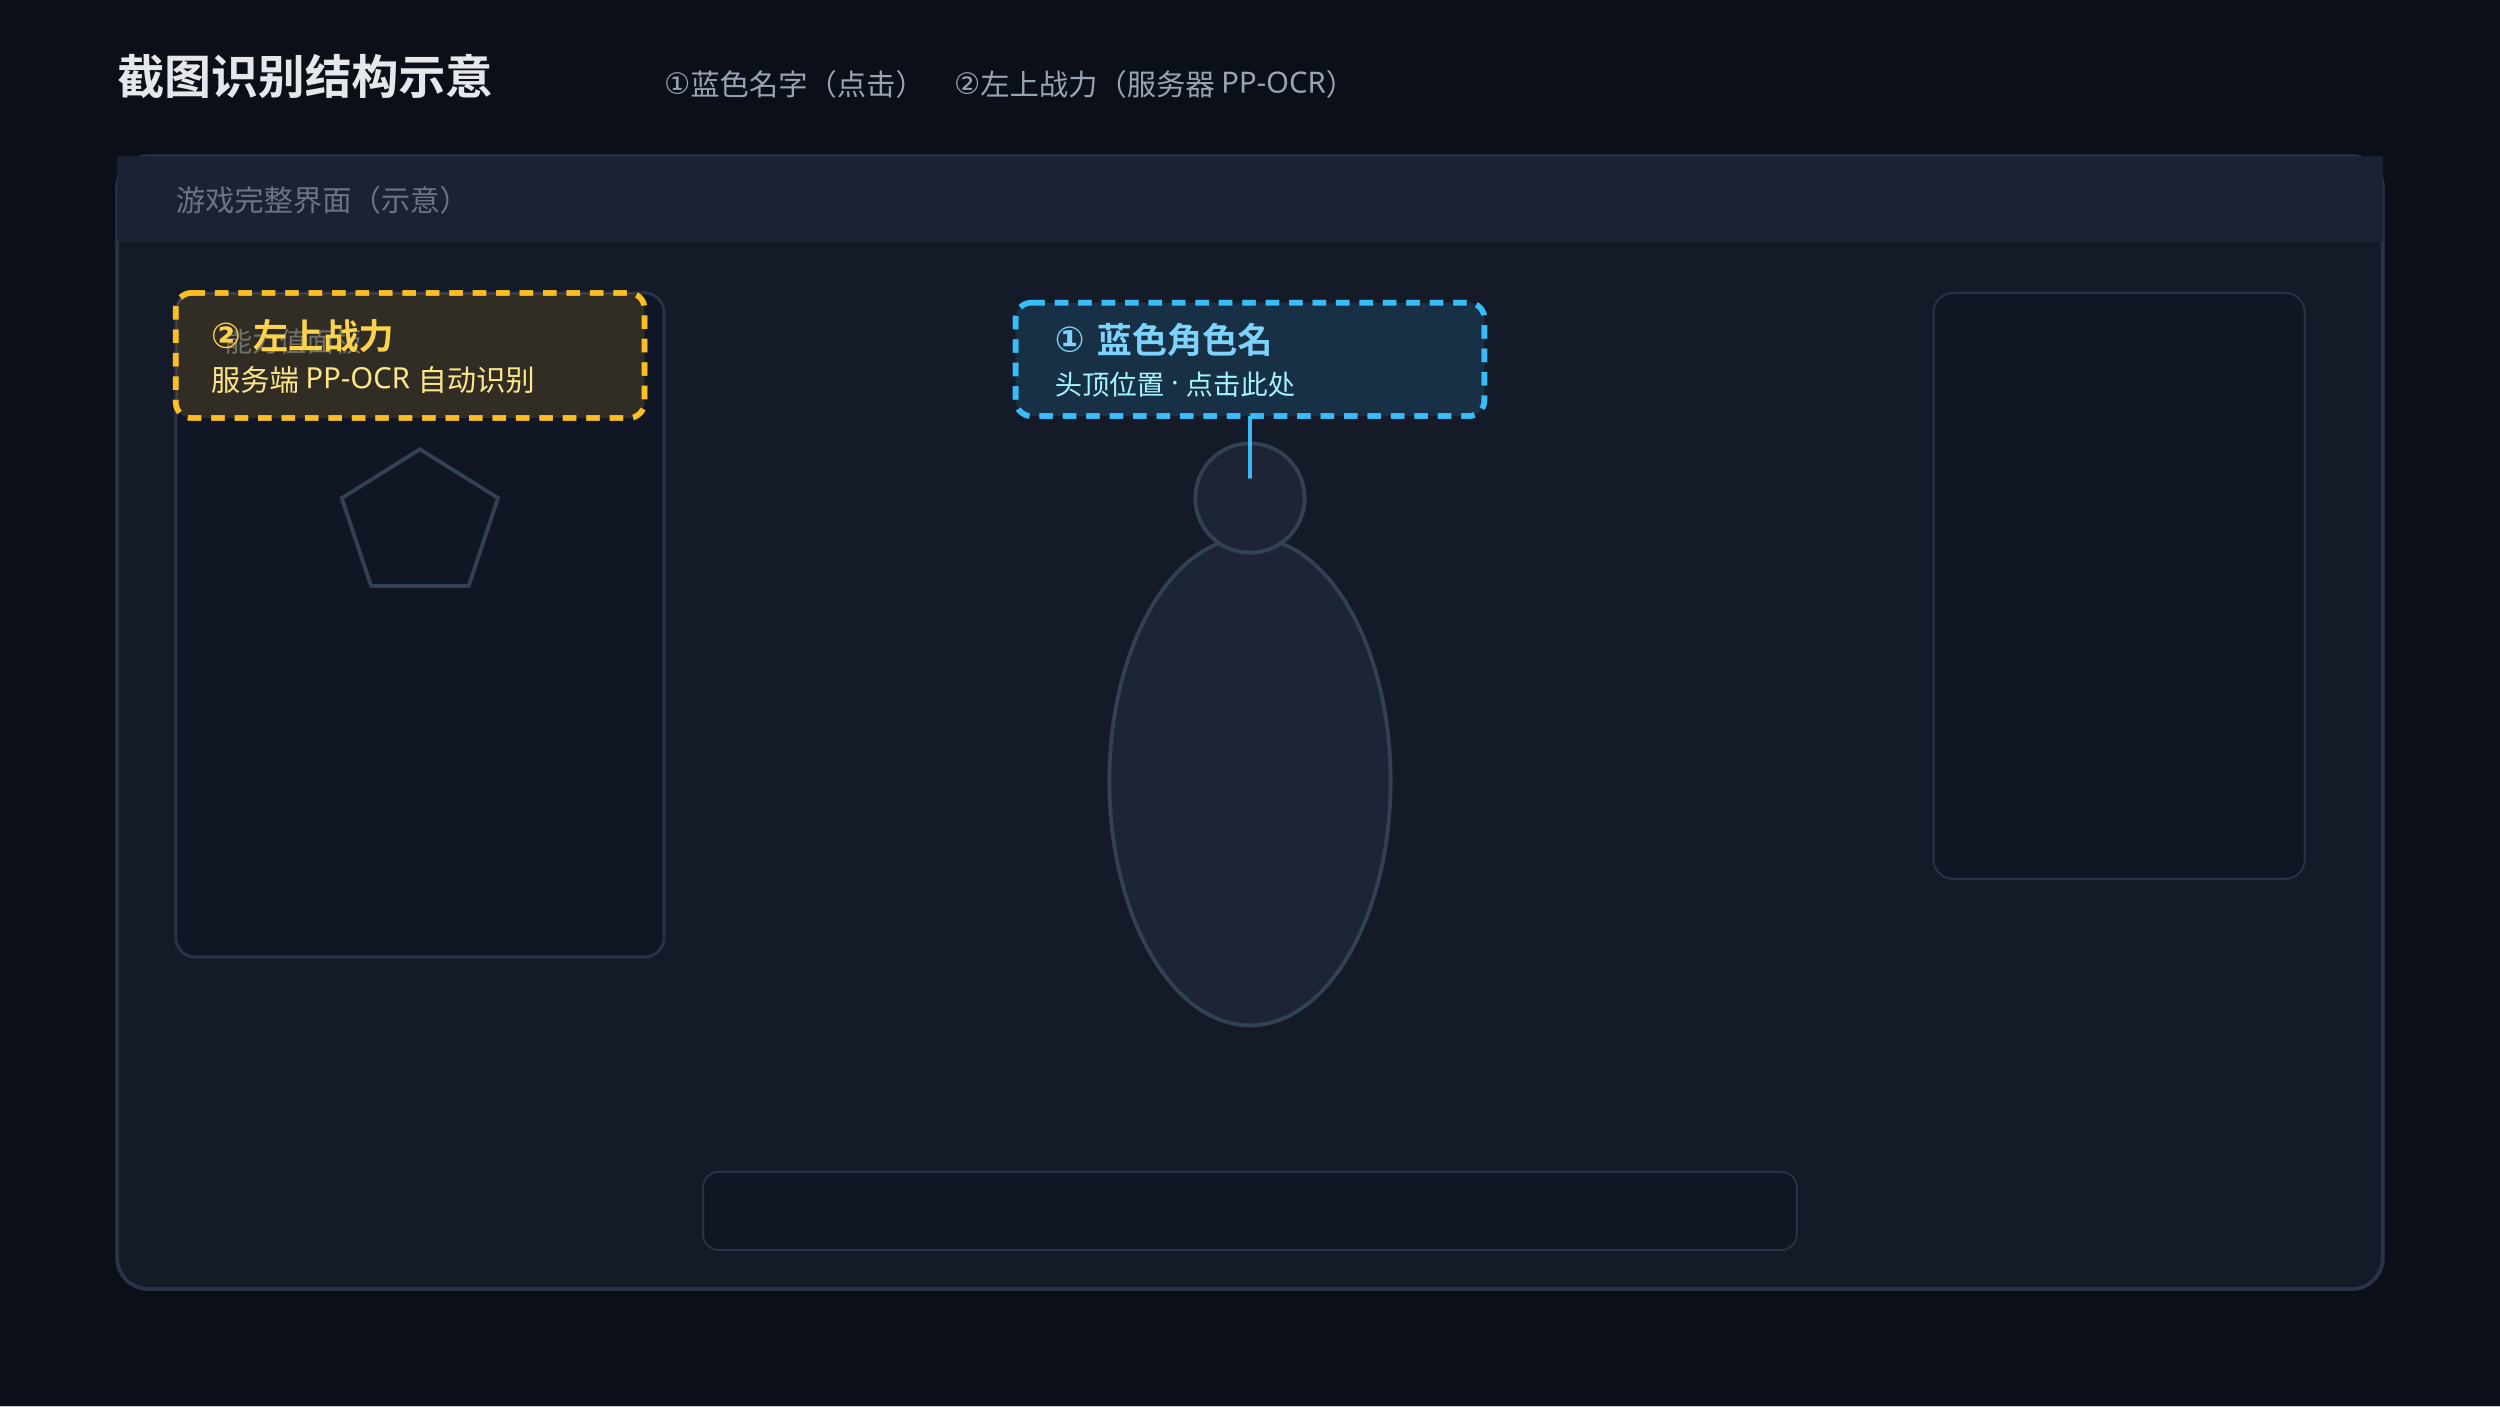
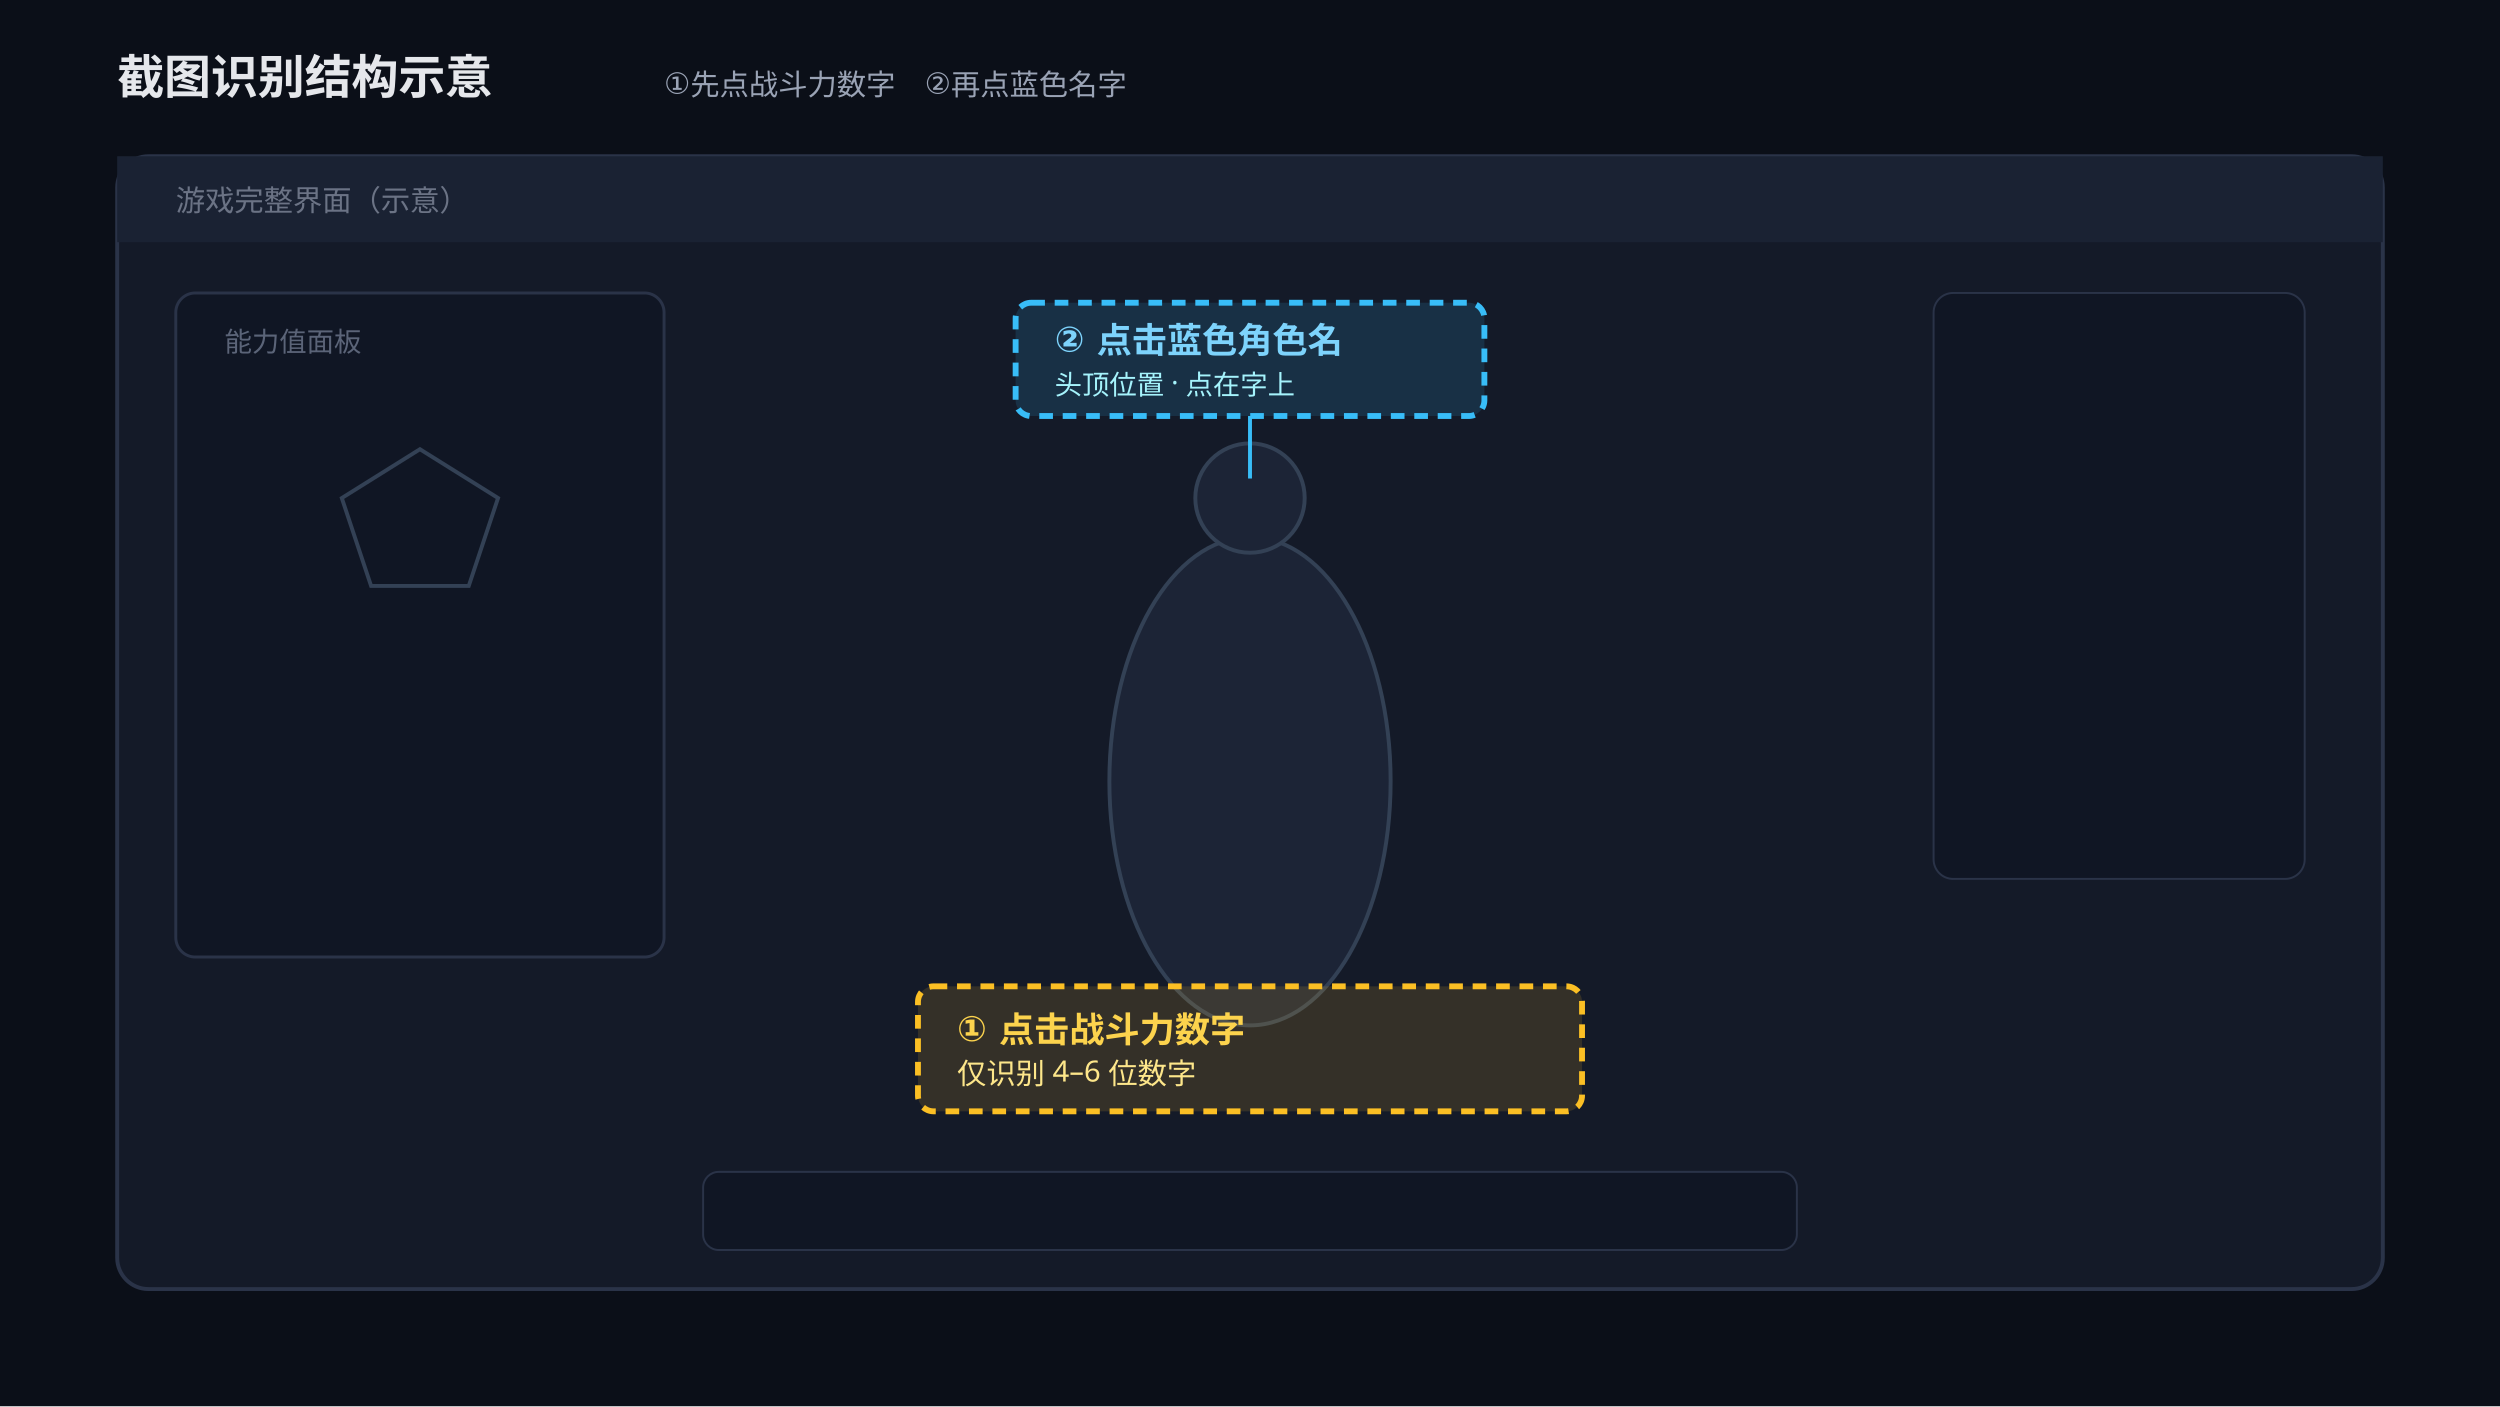
<svg xmlns="http://www.w3.org/2000/svg" width="1280" height="720" viewBox="0 0 1280 720" role="img" aria-label="战力截图结构示意">
  <rect width="1280" height="720" fill="#0b0f18" />
  <rect x="60" y="80" width="1160" height="580" rx="16" fill="#141a28" stroke="#2a3348" stroke-width="2" />
  <rect x="60" y="80" width="1160" height="44" fill="#1a2233" />
  <text x="90" y="108" fill="#6b7385" font-size="15" font-family="sans-serif">游戏完整界面（示意）</text>
  <rect x="90" y="150" width="250" height="340" rx="10" fill="#101624" stroke="#2a3348" stroke-width="1.5" />
  <text x="115" y="180" fill="#5b6478" font-size="14" font-family="sans-serif">能力值面板</text>
  <polygon points="215,230 255,255 240,300 190,300 175,255" fill="none" stroke="#334155" stroke-width="2" />
  <ellipse cx="640" cy="400" rx="72" ry="125" fill="#1c2436" stroke="#334155" stroke-width="2" />
  <circle cx="640" cy="255" r="28" fill="#1c2436" stroke="#334155" stroke-width="2" />
  <rect x="360" y="600" width="560" height="40" rx="8" fill="#101624" stroke="#2a3348" />
  <rect x="990" y="150" width="190" height="300" rx="10" fill="#101624" stroke="#2a3348" />
-   <rect x="90" y="150" width="240" height="64" fill="rgba(251,191,36,0.14)" stroke="#fbbf24" stroke-width="3" stroke-dasharray="7 5" rx="8" />
-   <text x="108" y="178" fill="#fcd34d" font-size="18" font-family="sans-serif" font-weight="700">② 左上战力</text>
-   <text x="108" y="200" fill="#fde68a" font-size="15" font-family="sans-serif">服务端 PP-OCR 自动识别</text>
+   <rect x="470" y="505" width="340" height="64" fill="rgba(251,191,36,0.14)" stroke="#fbbf24" stroke-width="3" stroke-dasharray="7 5" rx="8" />
+   <text x="490" y="533" fill="#fcd34d" font-size="18" font-family="sans-serif" font-weight="700">① 点击战斗力数字</text>
+   <text x="490" y="555" fill="#fde68a" font-size="15" font-family="sans-serif">仅识别 4–6 位数字</text>
  <rect x="520" y="155" width="240" height="58" fill="rgba(56,189,248,0.14)" stroke="#38bdf8" stroke-width="3" stroke-dasharray="7 5" rx="8" />
-   <text x="540" y="180" fill="#7dd3fc" font-size="18" font-family="sans-serif" font-weight="700">① 蓝色角色名</text>
-   <text x="540" y="202" fill="#a5f3fc" font-size="14" font-family="sans-serif">头顶位置 · 点击此处</text>
+   <text x="540" y="180" fill="#7dd3fc" font-size="18" font-family="sans-serif" font-weight="700">② 点击蓝色角色名</text>
+   <text x="540" y="202" fill="#a5f3fc" font-size="14" font-family="sans-serif">头顶位置 · 点在字上</text>
  <line x1="640" y1="213" x2="640" y2="245" stroke="#38bdf8" stroke-width="2" />
  <text x="60" y="48" fill="#e5e7eb" font-size="24" font-family="sans-serif" font-weight="700">截图识别结构示意</text>
-   <text x="340" y="48" fill="#9aa3b5" font-size="15" font-family="sans-serif">①蓝色名字（点击）　②左上战力（服务器 PP-OCR）</text>
+   <text x="340" y="48" fill="#9aa3b5" font-size="15" font-family="sans-serif">①先点战斗力数字　②再点蓝色名字</text>
</svg>
